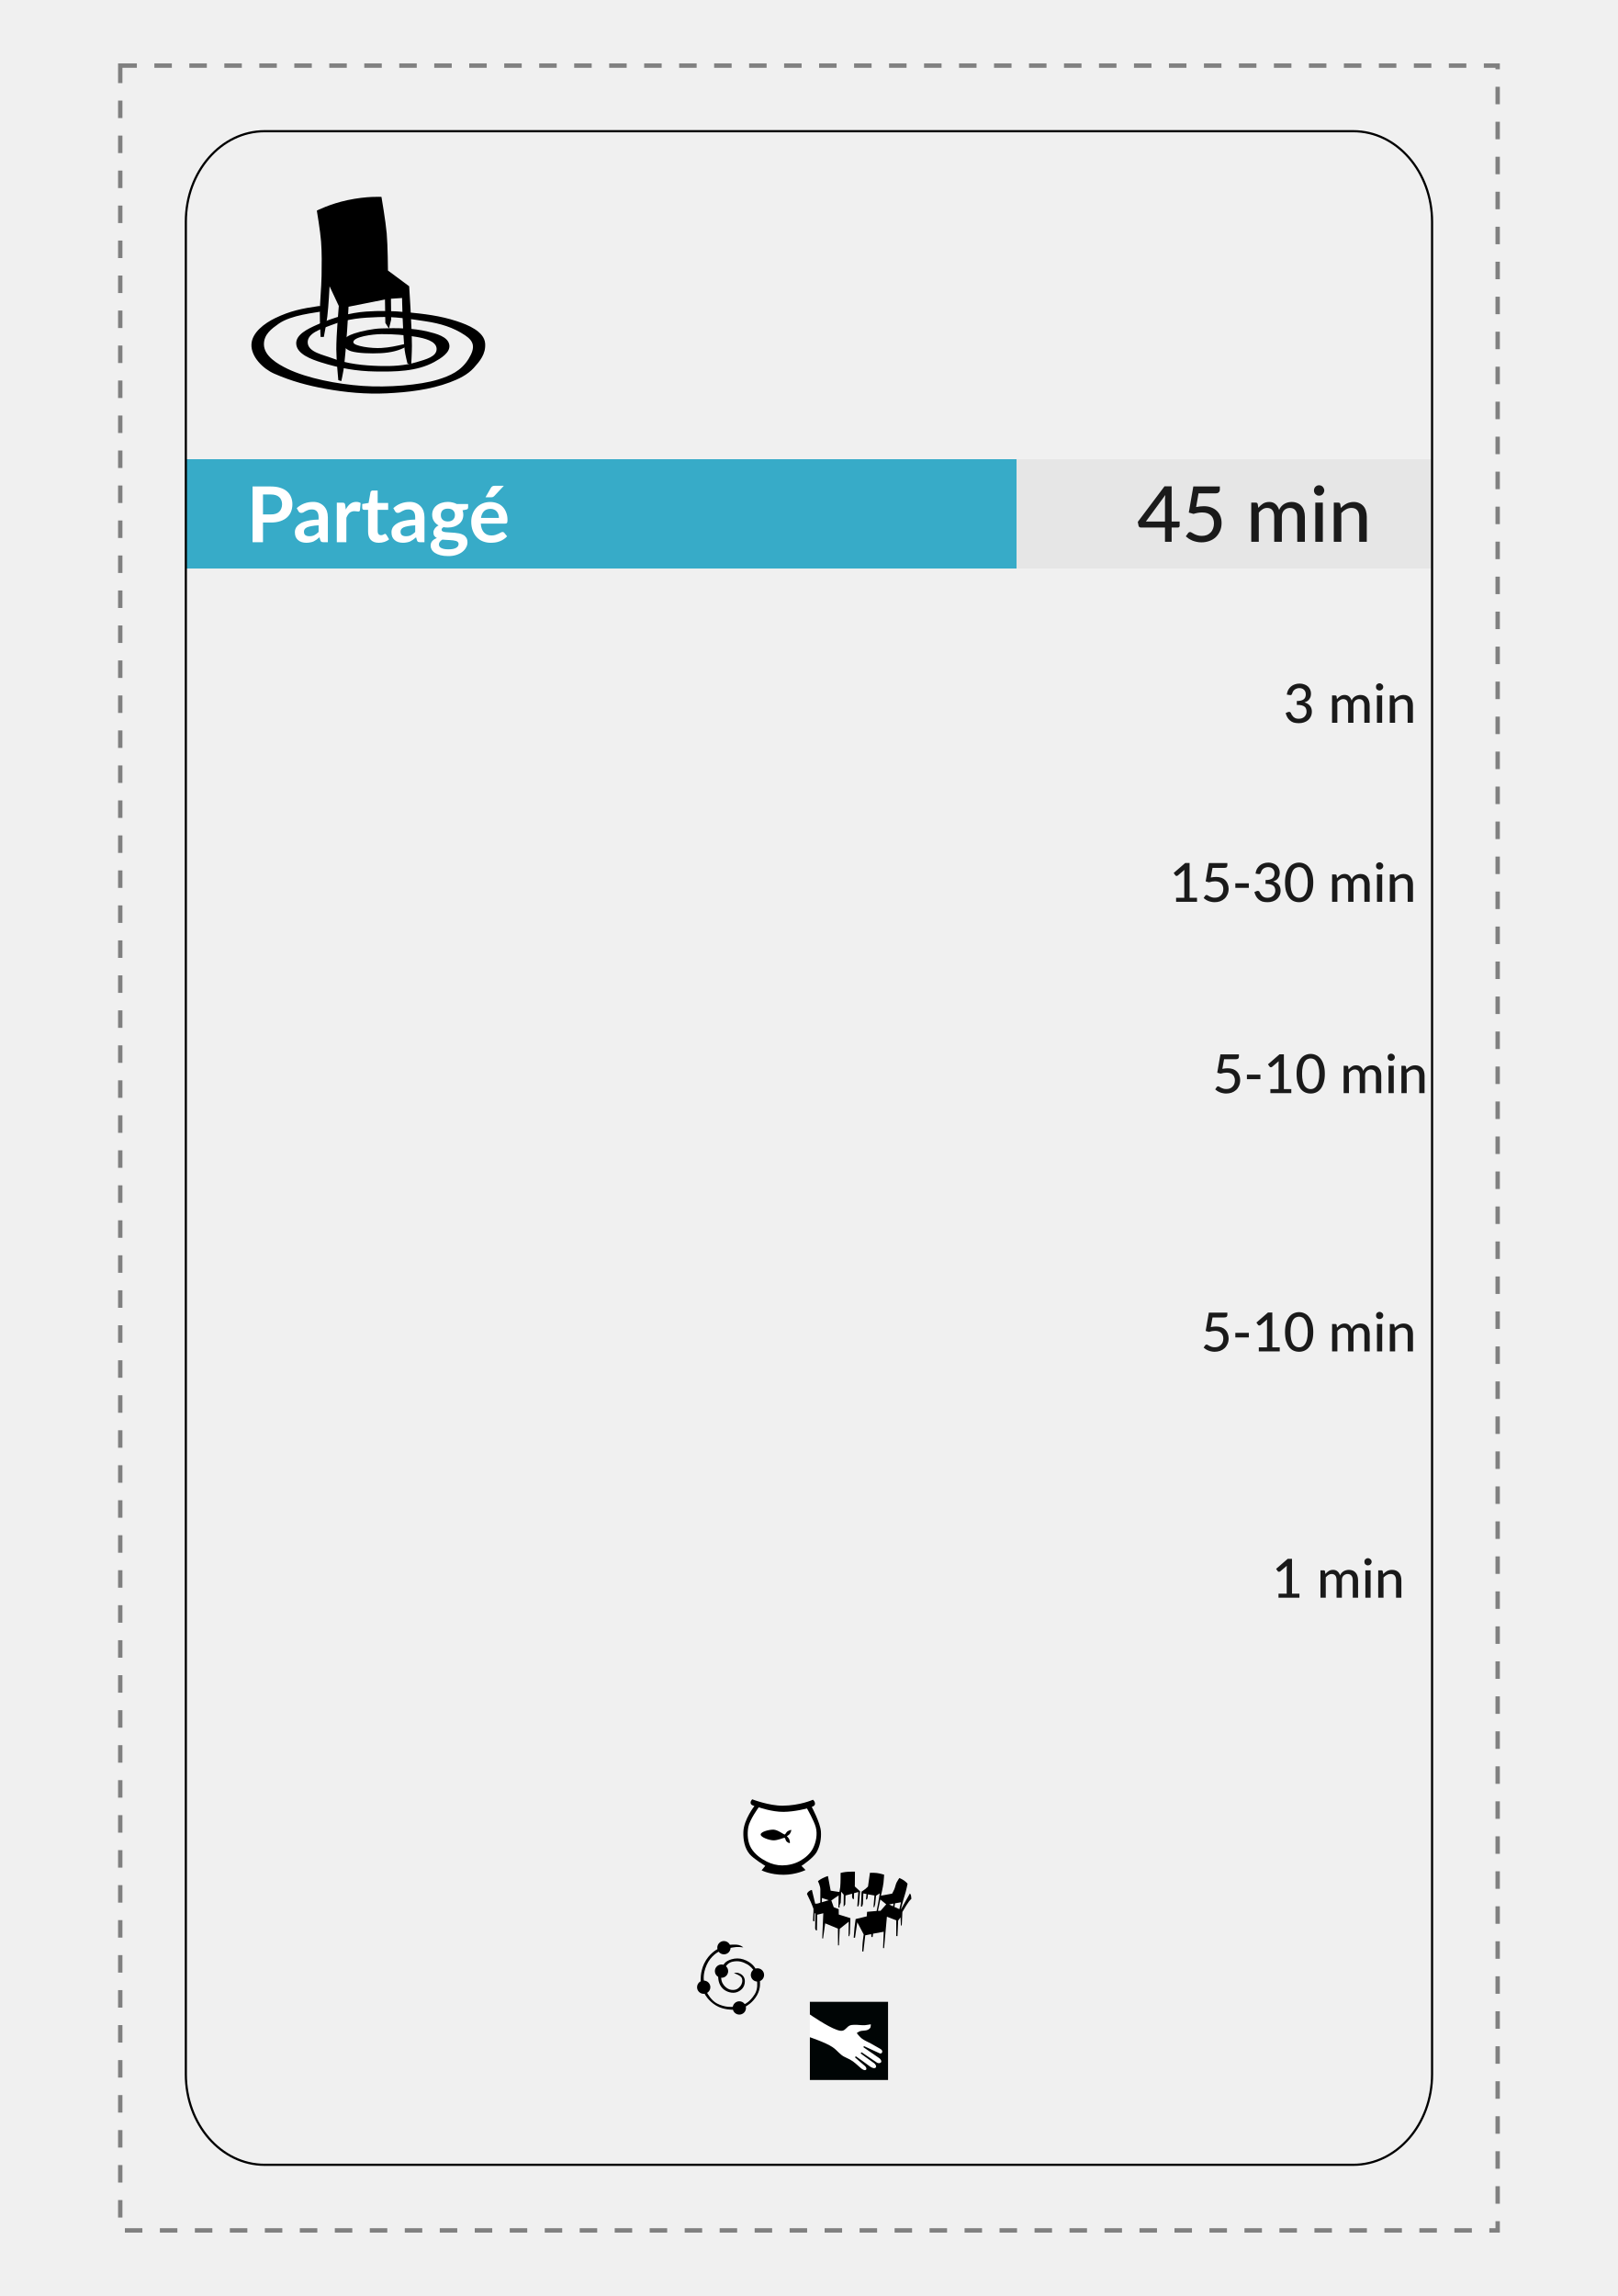
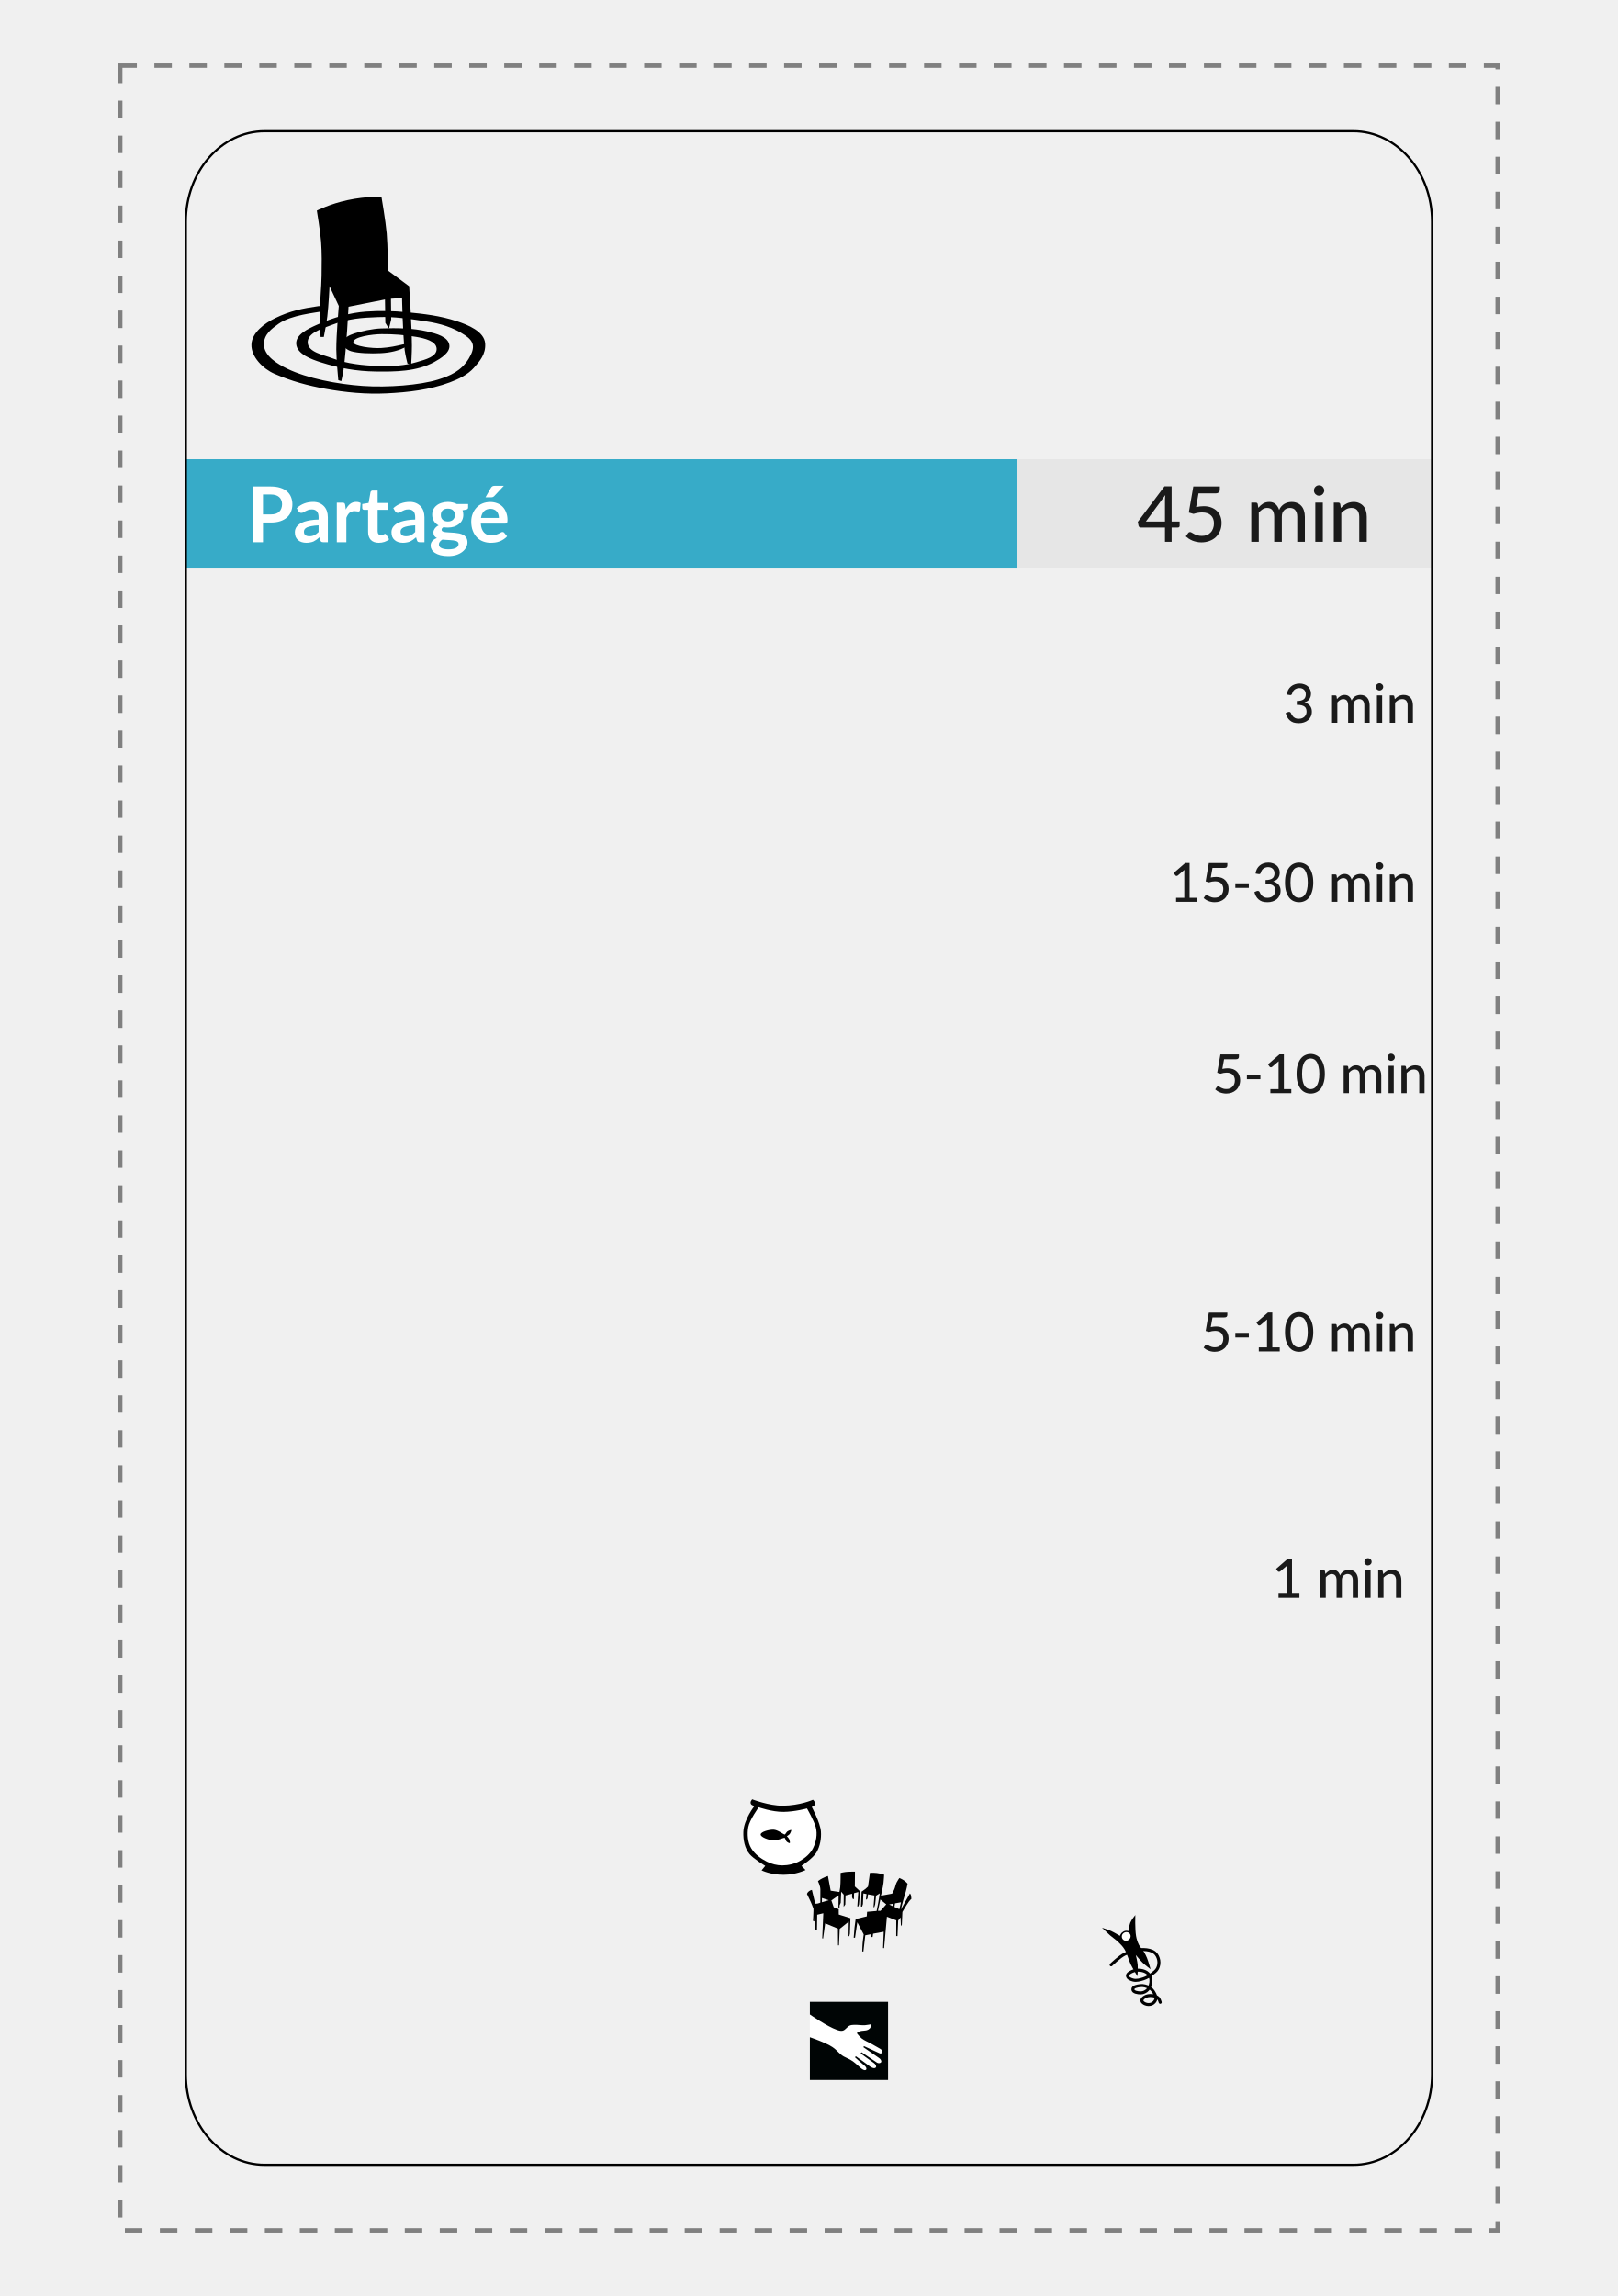
<svg xmlns="http://www.w3.org/2000/svg" xmlns:xlink="http://www.w3.org/1999/xlink" width="74mm" height="105mm" viewBox="0 0 262.205 372.047" id="svg2" version="1.1" enable-background="new">
  <defs id="defs4" />
  <g id="layer1" transform="translate(0,-680.315)" style="display:inline">
    <path style="fill:none;fill-rule:evenodd;stroke:#808080;stroke-width:0.709;stroke-linecap:butt;stroke-linejoin:miter;stroke-miterlimit:4;stroke-dasharray:2.835, 2.835;stroke-dashoffset:0;stroke-opacity:1" d="M 19.488,690.945 V 1041.732 H 242.717 V 690.945 Z" id="path3350" />
  </g>
  <g id="layer2" style="display:inline">
    <path style="fill:none;fill-opacity:1;stroke:none;stroke-width:0.709;stroke-miterlimit:4;stroke-dasharray:2.835, 2.835;stroke-dashoffset:0;stroke-opacity:1" d="m 42.884,21.259 c -7.071,0 -12.766,6.545 -12.766,14.674 l 0,38.477 201.969,0 0,-38.477 c 0,-8.129 -5.692,-14.674 -12.764,-14.674 l -176.439,0 z" id="rect4195-3" />
  </g>
  <g id="layer8" style="display:inline">
    <rect style="display:inline;fill:#37abc8;fill-opacity:1;stroke:none;stroke-width:1;stroke-miterlimit:4;stroke-dasharray:none;stroke-dashoffset:0;stroke-opacity:1" id="rect4178" width="134.646" height="17.717" x="30.118" y="74.409" />
    <text xml:space="preserve" style="font-style:normal;font-weight:normal;line-height:0%;font-family:sans-serif;letter-spacing:0px;word-spacing:0px;display:inline;fill:#000000;fill-opacity:1;stroke:none;stroke-width:1px;stroke-linecap:butt;stroke-linejoin:miter;stroke-opacity:1" x="39.935" y="87.861" id="text4180">
      <tspan id="tspan4182" x="39.935" y="87.861" style="font-style:normal;font-variant:normal;font-weight:bold;font-stretch:normal;font-size:12.5px;line-height:1.25;font-family:Lato;-inkscape-font-specification:'Lato Bold';fill:#ffffff">Partagé</tspan>
    </text>
    <rect y="74.409" x="164.764" height="17.717" width="67.323" id="rect4191" style="display:inline;fill:#e6e6e6;fill-opacity:1;stroke:none;stroke-width:1;stroke-miterlimit:4;stroke-dasharray:none;stroke-dashoffset:0;stroke-opacity:1" />
    <text xml:space="preserve" style="font-style:normal;font-weight:normal;line-height:0%;font-family:sans-serif;letter-spacing:0px;word-spacing:0px;fill:#1a1a1a;fill-opacity:1;stroke:none;stroke-width:1px;stroke-linecap:butt;stroke-linejoin:miter;stroke-opacity:1" x="184.268" y="87.79" id="text4193">
      <tspan id="tspan4195" x="184.268" y="87.79" style="font-style:normal;font-variant:normal;font-weight:500;font-stretch:normal;font-size:12.5px;line-height:1.25;font-family:Lato;-inkscape-font-specification:'Lato Medium';fill:#1a1a1a">45 min</tspan>
    </text>
  </g>
  <g id="layer7">
    <path style="fill:none;fill-rule:evenodd;stroke:none;stroke-width:1px;stroke-linecap:butt;stroke-linejoin:miter;stroke-opacity:1" d="m 99.213,31.89 0,31.89 122.244,0 0,-31.89 z" id="path4300_cib" />
    <flowRoot xml:space="preserve" style="font-style:normal;font-weight:normal;line-height:0.01%;font-family:sans-serif;text-align:end;letter-spacing:0px;word-spacing:0px;text-anchor:end;fill:#000000;fill-opacity:1;stroke:none;stroke-width:1px;stroke-linecap:butt;stroke-linejoin:miter;stroke-opacity:1" id="flowRoot4271" transform="translate(0,6.249281)">
      <flowRegion id="flowRegion4273">
        <use x="0" y="0" xlink:href="#path4300_cib" id="use4275" width="100%" height="100%" />
      </flowRegion>
      <flowPara style="font-style:normal;font-variant:normal;font-weight:bold;font-stretch:normal;font-size:13.375px;line-height:1.25;font-family:Roboto;-inkscape-font-specification:'Roboto Bold';text-align:end;text-anchor:end" id="flowPara4277">Celebrity Interview</flowPara>
    </flowRoot>
  </g>
  <g id="layer6" style="display:inline">
    <path style="fill:none;fill-rule:evenodd;stroke:none;stroke-width:1px;stroke-linecap:butt;stroke-linejoin:miter;stroke-opacity:1" d="m 40.748,31.89 0,31.89 53.15,0 0,-31.89 z" id="path4213" />
    <g transform="matrix(0.8647941,0,0,0.864794,-174.8824,-91.82275)" id="layer30">
      <g id="g4809">
        <path style="fill:#000000;fill-opacity:1;stroke:none;stroke-width:0.265px;stroke-linecap:butt;stroke-linejoin:miter;stroke-opacity:1" d="m 261.597,145.643 c 0,0 2.43,-1.255 5.753,-1.964 3.657,-0.781 6.361,-0.608 6.361,-0.608 0,0 0.78,4.538 0.982,6.829 0.205,2.315 0.234,6.969 0.234,6.969 l 3.976,2.947 c 0,0 0.5,7.417 0.515,11.132 0.005,1.217 -0.14,3.648 -0.14,3.648 l -0.702,-0.327 c 0,0 -0.416,-1.641 -0.514,-2.479 -0.379,-3.238 -0.491,-9.775 -0.491,-9.775 l -2.081,0.14 0.047,3.882 -0.421,1.72 -0.679,-1.08 -0.069,-4.381 -6.829,1.356 c 0,0 -0.391,7.914 -0.935,11.833 -0.099,0.709 -0.421,2.105 -0.421,2.105 l -0.561,-0.187 c 0,0 -0.367,-3.831 -0.374,-5.753 -0.01,-2.717 0.468,-8.138 0.468,-8.138 l -1.731,-3.695 c 0,0 -0.191,3.782 -0.421,5.659 -0.157,1.287 -0.655,3.835 -0.655,3.835 l -0.608,0 c 0,0 -0.151,-2.962 -0.14,-4.443 0.018,-2.341 0.29,-4.675 0.327,-7.016 0.034,-2.136 0.068,-4.278 -0.093,-6.408 -0.147,-1.946 -0.795,-5.8 -0.795,-5.8 z" id="path4803" />
        <path style="fill:#000000;fill-opacity:1;stroke:none;stroke-width:0.265px;stroke-linecap:butt;stroke-linejoin:miter;stroke-opacity:1" d="m 262.873,163.524 -0.902,9.7e-4 c -3.157,0.458 -5.362,0.905 -8.162,2.253 -2.019,0.972 -4.386,2.728 -4.464,4.948 -0.082,2.314 2.179,4.554 4.278,5.472 3.245,1.42 6.292,2.223 9.561,2.82 3.784,0.692 7.666,1.049 11.508,0.861 3.999,-0.195 8.083,-0.656 11.833,-2.058 1.638,-0.612 3.321,-1.412 4.49,-2.713 1.121,-1.248 2.266,-2.573 2.128,-4.56 -0.158,-2.271 -3.23,-3.501 -5.309,-4.186 -3.16,-1.042 -6.201,-1.378 -9.354,-1.684 -2.553,-0.248 -5.136,-0.305 -7.694,-0.117 -2.837,0.209 -5.937,1.019 -9.237,2.502 -1.649,0.741 -3.902,1.802 -3.812,3.531 0.101,1.935 2.849,2.913 4.654,3.485 3.458,1.094 6.696,1.654 10.15,1.707 3.752,0.058 7.787,0.018 11.062,-1.777 1.244,-0.682 3.033,-1.776 2.83,-3.181 -0.229,-1.58 -2.462,-2.136 -4.069,-2.526 -2.769,-0.671 -5.795,-0.679 -8.7,-0.585 -1.555,0.05 -3.713,0.5 -5.034,0.938 -0.897,0.298 -2.087,0.814 -2.146,1.731 -0.048,0.737 0.763,1.364 1.532,1.601 1.238,0.381 3.656,0.47 5.584,0.368 1.729,-0.091 3.514,-0.453 4.89,-1.321 l -0.066,-0.48 c -2.177,0.515 -3.118,0.716 -4.713,0.827 -1.79,0.124 -5.243,-0.341 -5.275,-1.075 -0.044,-1.024 3.62,-1.515 5.292,-1.521 2.256,-0.009 4.357,0.144 6.499,0.513 1.477,0.254 3.774,0.758 3.82,2.232 0.046,1.494 -2.038,1.99 -3.725,2.498 -2.243,0.677 -4.649,0.796 -6.991,0.726 -2.987,-0.089 -6.057,-0.385 -8.847,-1.455 -1.699,-0.652 -4.534,-1.125 -4.597,-2.943 -0.063,-1.811 2.676,-2.585 4.366,-3.241 3.33,-1.293 5.846,-1.398 8.83,-1.521 2.971,-0.123 5.948,0.335 8.887,0.782 2.851,0.433 5.192,1.145 7.41,2.626 1.668,1.115 1.971,2.264 0.679,4.387 -1.415,2.325 -3.536,3.221 -5.764,3.912 -3.343,1.037 -9.387,1.519 -14.089,1.191 -4.81,-0.336 -10.412,-1.429 -14.106,-3.208 -1.9,-0.915 -4.367,-2.396 -4.415,-4.531 -0.043,-1.915 1.447,-2.983 2.745,-3.903 2.39,-1.694 6.822,-2.033 8.458,-2.39 z" id="path4805" />
      </g>
    </g>
  </g>
  <g id="layer5" style="display:inline">
    <rect style="fill:none;fill-opacity:1;stroke:#000000;stroke-width:0.354;stroke-miterlimit:4;stroke-dasharray:none;stroke-dashoffset:0;stroke-opacity:1" id="rect4187" width="201.969" height="329.528" x="30.118" y="21.26" ry="14.674" rx="12.764" />
  </g>
  <g id="layer9">
    <path style="fill:none;fill-rule:evenodd;stroke:none;stroke-width:1.052px;stroke-linecap:butt;stroke-linejoin:miter;stroke-opacity:1" d="M 33.717,96.662 V 340.157 H 188.471 V 96.662 H 33.717" id="pathcib4245" />
    <flowRoot xml:space="preserve" style="font-style:normal;font-weight:normal;line-height:0.85;font-family:sans-serif;letter-spacing:0px;word-spacing:0px;fill:#000000;fill-opacity:1;stroke:none;stroke-width:1px;stroke-linecap:butt;stroke-linejoin:miter;stroke-opacity:1" id="flowRoot4251">
      <flowRegion id="flowRegion4253" style="line-height:0.85">
        <use x="0" y="0" xlink:href="#pathcib4245" id="use4255" width="100%" height="100%" />
      </flowRegion>
      <flowPara id="flowPara4257" style="font-style:normal;font-variant:normal;font-weight:bold;font-stretch:normal;font-size:8.75px;line-height:0.85;font-family:Roboto;-inkscape-font-specification:'Roboto Bold';fill:#999999;fill-opacity:1">Etapes</flowPara>
      <flowPara style="font-style:normal;font-variant:normal;font-weight:normal;font-stretch:normal;font-size:8.75px;line-height:0.85;font-family:Lato;-inkscape-font-specification:Lato;fill:#1a1a1a" id="flowPara4399">L'intervieweur accueille et présente la célébrité et le sujet à aborder.</flowPara>
      <flowPara style="font-style:normal;font-variant:normal;font-weight:normal;font-stretch:normal;font-size:8.75px;line-height:0.85;font-family:Lato;-inkscape-font-specification:Lato;fill:#1a1a1a" id="flowPara4302"> </flowPara>
      <flowPara style="font-style:normal;font-variant:normal;font-weight:normal;font-stretch:normal;font-size:8.75px;line-height:0.85;font-family:Lato;-inkscape-font-specification:Lato;fill:#1a1a1a;fill-opacity:1" id="flowPara4419">L'intervieweur pose des questions que le public est censé poser.</flowPara>
      <flowPara style="font-style:normal;font-variant:normal;font-weight:normal;font-stretch:normal;font-size:8.75px;line-height:0.85;font-family:Lato;-inkscape-font-specification:Lato;fill:#1a1a1a;fill-opacity:1" id="flowPara4275"> </flowPara>
      <flowPara style="font-style:normal;font-variant:normal;font-weight:normal;font-stretch:normal;font-size:8.75px;line-height:0.85;font-family:Lato;-inkscape-font-specification:Lato;fill:#1a1a1a;fill-opacity:1" id="flowPara4278">Les participants génèrent des questions supplémentaires dans une conversation 1-2-4 et les écrivent sur des cartes.</flowPara>
      <flowPara style="font-style:normal;font-variant:normal;font-weight:normal;font-stretch:normal;font-size:8.75px;line-height:0.85;font-family:Lato;-inkscape-font-specification:Lato;fill:#1a1a1a;fill-opacity:1" id="flowPara4280"> </flowPara>
      <flowPara style="font-style:normal;font-variant:normal;font-weight:normal;font-stretch:normal;font-size:8.75px;line-height:0.85;font-family:Lato;-inkscape-font-specification:Lato;fill:#1a1a1a;fill-opacity:1" id="flowPara4282">L'enquêteur passe en revue les cartes, cherche des modèles et pose des questions supplémentaires à la célébrité.</flowPara>
      <flowPara style="font-style:normal;font-variant:normal;font-weight:normal;font-stretch:normal;font-size:8.75px;line-height:0.85;font-family:Lato;-inkscape-font-specification:Lato;fill:#1a1a1a;fill-opacity:1" id="flowPara4284"> </flowPara>
      <flowPara style="font-style:normal;font-variant:normal;font-weight:normal;font-stretch:normal;font-size:8.75px;line-height:0.85;font-family:Lato;-inkscape-font-specification:Lato;fill:#1a1a1a;fill-opacity:1" id="flowPara4290">L'intervieweur fait des commentaires finaux et remercie la célébrité.</flowPara>
    </flowRoot>
  </g>
  <g id="layer4" style="display:inline">
    <text id="text4227" y="117.124" x="207.997" style="font-style:normal;font-weight:normal;line-height:0%;font-family:sans-serif;letter-spacing:0px;word-spacing:0px;fill:#1a1a1a;fill-opacity:1;stroke:none;stroke-width:1px;stroke-linecap:butt;stroke-linejoin:miter;stroke-opacity:1" xml:space="preserve">
      <tspan style="font-style:normal;font-variant:normal;font-weight:500;font-stretch:normal;font-size:8.75px;line-height:1.25;font-family:Lato;-inkscape-font-specification:'Lato Medium';fill:#1a1a1a" y="117.124" x="207.997" id="tspan4229">3 min</tspan>
    </text>
    <text id="text4231" y="146.132" x="189.523" style="font-style:normal;font-weight:normal;line-height:0%;font-family:sans-serif;letter-spacing:0px;word-spacing:0px;fill:#1a1a1a;fill-opacity:1;stroke:none;stroke-width:1px;stroke-linecap:butt;stroke-linejoin:miter;stroke-opacity:1" xml:space="preserve">
      <tspan style="font-style:normal;font-variant:normal;font-weight:500;font-stretch:normal;font-size:8.75px;line-height:1.25;font-family:Lato;-inkscape-font-specification:'Lato Medium';fill:#1a1a1a" y="146.132" x="189.523" id="tspan4233">15-30 min</tspan>
    </text>
    <path style="fill:none;fill-rule:evenodd;stroke:none;stroke-width:1px;stroke-linecap:butt;stroke-linejoin:miter;stroke-opacity:1" d="m 194.882,102.756 v 237.402 h 26.575 V 102.756 Z" id="path4239" />
    <text xml:space="preserve" style="font-style:normal;font-weight:normal;line-height:0%;font-family:sans-serif;letter-spacing:0px;word-spacing:0px;fill:#1a1a1a;fill-opacity:1;stroke:none;stroke-width:1px;stroke-linecap:butt;stroke-linejoin:miter;stroke-opacity:1" x="196.474" y="177.137" id="text4296">
      <tspan id="tspan4298" x="196.474" y="177.137" style="font-style:normal;font-variant:normal;font-weight:500;font-stretch:normal;font-size:8.75px;line-height:1.25;font-family:Lato;-inkscape-font-specification:'Lato Medium';fill:#1a1a1a">5-10 min</tspan>
    </text>
    <text id="text4300" y="218.981" x="194.599" style="font-style:normal;font-weight:normal;line-height:0%;font-family:sans-serif;letter-spacing:0px;word-spacing:0px;fill:#1a1a1a;fill-opacity:1;stroke:none;stroke-width:1px;stroke-linecap:butt;stroke-linejoin:miter;stroke-opacity:1" xml:space="preserve">
      <tspan style="font-style:normal;font-variant:normal;font-weight:500;font-stretch:normal;font-size:8.75px;line-height:1.25;font-family:Lato;-inkscape-font-specification:'Lato Medium';fill:#1a1a1a" y="218.981" x="194.599" id="tspan4302">5-10 min</tspan>
    </text>
    <text xml:space="preserve" style="font-style:normal;font-weight:normal;line-height:0%;font-family:sans-serif;letter-spacing:0px;word-spacing:0px;fill:#1a1a1a;fill-opacity:1;stroke:none;stroke-width:1px;stroke-linecap:butt;stroke-linejoin:miter;stroke-opacity:1" x="206.122" y="258.895" id="text4304">
      <tspan id="tspan4306" x="206.122" y="258.895" style="font-style:normal;font-variant:normal;font-weight:500;font-stretch:normal;font-size:8.75px;line-height:1.25;font-family:Lato;-inkscape-font-specification:'Lato Medium';fill:#1a1a1a">1 min</tspan>
    </text>
  </g>
  <g id="layer10" style="display:inline" transform="translate(0,-5.625)">
    <path style="fill:none;fill-rule:evenodd;stroke:none;stroke-width:1px;stroke-linecap:butt;stroke-linejoin:miter;stroke-opacity:1" d="m 40.748,269.282 v 70.876 H 221.457 v -70.876 z" id="path4343_cib" />
    <flowRoot xml:space="preserve" style="font-style:normal;font-weight:normal;line-height:0.01%;font-family:sans-serif;letter-spacing:0px;word-spacing:0px;fill:#000000;fill-opacity:1;stroke:none;stroke-width:1px;stroke-linecap:butt;stroke-linejoin:miter;stroke-opacity:1" id="flowRoot4351" transform="translate(-5.625,17.78125)">
      <flowRegion id="flowRegion4353">
        <use x="0" y="0" xlink:href="#path4343_cib" id="use4355" width="100%" height="100%" />
      </flowRegion>
      <flowPara id="flowPara4357" style="font-style:normal;font-variant:normal;font-weight:bold;font-stretch:normal;font-size:8.75px;line-height:1.25;font-family:Roboto;-inkscape-font-specification:'Roboto Bold';fill:#999999;fill-opacity:1">Fonctionne avec</flowPara>
-       <flowPara id="flowPara4359" style="font-style:normal;font-variant:normal;font-weight:normal;font-stretch:normal;font-size:8.75px;line-height:1.25;font-family:Lato;-inkscape-font-specification:Lato;fill:#1a1a1a">Expérience utilisateur        </flowPara>
+       <flowPara id="flowPara4359" style="font-style:normal;font-variant:normal;font-weight:normal;font-stretch:normal;font-size:8.75px;line-height:1.25;font-family:Lato;-inkscape-font-specification:Lato;fill:#1a1a1a">Expérience Utilisateur        </flowPara>
      <flowPara style="font-style:normal;font-variant:normal;font-weight:normal;font-stretch:normal;font-size:8.75px;line-height:1.25;font-family:Lato;-inkscape-font-specification:Lato;fill:#1a1a1a" id="flowPara1">Open Space Technologie           </flowPara>
-       <flowPara style="font-style:normal;font-variant:normal;font-weight:normal;font-stretch:normal;font-size:8.75px;line-height:1.25;font-family:Lato;-inkscape-font-specification:Lato;fill:#1a1a1a" id="flowPara3">Purpose-To-Pratice</flowPara>
-       <flowPara style="font-style:normal;font-variant:normal;font-weight:normal;font-stretch:normal;font-size:8.75px;line-height:1.25;font-family:Lato;-inkscape-font-specification:Lato;fill:#1a1a1a" id="flowPara2">Ce que j'Attends de vous </flowPara>
+       <flowPara style="font-style:normal;font-variant:normal;font-weight:normal;font-stretch:normal;font-size:8.75px;line-height:1.25;font-family:Lato;-inkscape-font-specification:Lato;fill:#1a1a1a" id="flowPara3">Dialogue sur la Découverte et l'Action</flowPara>
+       <flowPara style="font-style:normal;font-variant:normal;font-weight:normal;font-stretch:normal;font-size:8.75px;line-height:1.25;font-family:Lato;-inkscape-font-specification:Lato;fill:#1a1a1a" id="flowPara2">Ce que j'Attends de Vous </flowPara>
      <flowPara style="font-style:normal;font-variant:normal;font-weight:normal;font-stretch:normal;font-size:8.75px;line-height:1.25;font-family:Lato;-inkscape-font-specification:Lato;fill:#1a1a1a" id="flowPara4273"> </flowPara>
    </flowRoot>
-     <g transform="matrix(0.252962,0,0,0.252962,18.39892,272.7721)" id="layer27" style="display:inline;enable-background:new">
-       <path id="path4757" transform="scale(0.2645833)" d="m 1478.029,707.971 c -8.884,4.3e-4 -16.085,7.202 -16.086,16.086 0.01,1.2 0.147,2.396 0.42,3.564 L 1462,727.75 c 0,0 -20.261,10.196 -32,35 -9.904,20.927 -8.25,42.5 -8.25,42.5 l 0.031,0.1 c -5.401,2.742 -8.805,8.286 -8.805,14.344 4e-4,8.884 7.202,16.086 16.086,16.086 0.802,-0.005 1.602,-0.069 2.394,-0.193 l 0.293,0.914 c 0,0 8.082,16.14 27.5,27.75 17.587,10.516 40.25,10 40.25,10 l 0.322,-0.08 c 1.922,6.979 8.269,11.814 15.508,11.814 8.884,-4.3e-4 16.085,-7.202 16.086,-16.086 -0.01,-1.208 -0.15,-2.412 -0.426,-3.588 0.723,-0.551 16.927,-8.564 27.51,-27.811 9.217,-16.763 6.595,-31.757 6.703,-33.602 6.074,-2.457 10.051,-8.352 10.055,-14.904 -4e-4,-8.885 -7.203,-16.087 -16.088,-16.086 -1.606,0.006 -3.202,0.252 -4.734,0.73 -0.335,-0.615 -7.75,-15.147 -29.311,-22.264 -9.381,-3.096 -19.49,-3.045 -28.947,-0.193 -15.239,4.595 -18.292,12.266 -19.311,13.23 -1.514,-0.461 -3.089,-0.696 -4.672,-0.697 -8.885,4.3e-4 -16.087,7.203 -16.086,16.088 0.01,5.709 3.039,10.986 7.967,13.867 0.385,2.175 -0.358,17.67 11.674,28.83 8.596,7.973 23.297,12.18 34.25,8 10.129,-3.866 18.892,-12.241 18.689,-26.619 -0.132,-9.315 -5.531,-15.255 -12.427,-18.293 -8.513,-3.75 -13.838,-0.811 -13.838,-0.811 0,0 15.739,4.848 18.798,11.533 2.767,6.047 0.944,14.506 -3.222,19.689 -5.09,6.332 -11.199,10.62 -22.644,9.015 -10.368,-1.454 -18.695,-11.452 -21.177,-16.922 -2.221,-4.894 -2.962,-10.842 -2.937,-12.252 0.317,0.025 0.635,0.041 0.953,0.047 8.885,6.7e-4 16.087,-7.201 16.088,-16.086 -0.01,-4.507 -1.905,-8.804 -5.231,-11.846 L 1483.25,768.5 c 0,0 5.058,-8.51 16.188,-10.688 14.881,-2.911 24.481,0.718 34.938,6.375 7.808,4.224 14.375,12.812 14.375,12.812 l 0.195,0.59 c -3.707,3.053 -5.857,7.602 -5.861,12.404 0.01,8.524 6.667,15.561 15.178,16.043 0.051,0.84 2.673,17.582 -5.637,30.713 -12.077,19.084 -23.18,23.037 -24.191,23.85 -3.011,-4.251 -7.894,-6.781 -13.104,-6.789 -7.835,0.009 -14.524,5.661 -15.84,13.385 l -0.24,0.055 c 0,0 -18.181,2.359 -38.25,-8.25 -14.015,-7.409 -22.723,-24.162 -23.664,-25.529 4.842,-2.903 7.808,-8.132 7.814,-13.777 -0.01,-8.7 -6.932,-15.817 -15.629,-16.064 0.047,-1.095 -3.234,-15.287 6.729,-37.879 9.786,-22.19 28.5,-31.75 28.5,-31.75 l 0.519,-0.168 c 3.041,3.973 7.757,6.306 12.76,6.311 8.715,-0.008 15.838,-6.954 16.066,-15.666 0.282,-0.074 9.39,-1.875 14.154,-2.102 5.564,-0.265 10,0.188 16.688,0.875 -2.625,-2.312 -8.151,-5.996 -16.188,-6.562 -5.418,-0.382 -15.698,0.152 -16.293,0.273 -2.704,-5.501 -8.299,-8.987 -14.428,-8.99 z" style="fill:#000000;fill-opacity:1;stroke:none;stroke-width:1px;stroke-linecap:butt;stroke-linejoin:miter;stroke-opacity:1" />
-     </g>
    <g transform="matrix(0.3373244,0,0,0.3373245,29.15098,295.8808)" id="g81" style="display:inline;enable-background:new">
      <g id="g80">
        <path style="fill:#000000;fill-opacity:1;stroke:none;stroke-width:1px;stroke-linecap:butt;stroke-linejoin:miter;stroke-opacity:1" d="m 1221.853,145.943 c -2.387,-0.004 -5.564,0.043 -8.726,0.238 -7.041,0.435 -13.352,2.111 -13.352,2.111 0,0 0.155,17.266 -0.697,25.84 -0.294,2.956 -1.52,8.783 -1.52,8.783 l -15.82,-2.371 -4.969,-26.596 c 0,0 -4.147,1.111 -9.76,3.947 -5.652,2.856 -8.354,5.377 -8.354,5.377 0,0 4.399,8.636 4.357,15.209 -0.05,7.746 -0.076,23.693 -0.076,23.693 0,0 -2.136,1.17 -4.896,1.693 -2.882,0.546 -4.428,0.217 -4.428,0.217 l -5.963,-24.916 c 0,0 -2.548,0.209 -5.533,2.572 -2.904,2.299 -3.408,4.766 -3.408,4.766 l 6.726,14.139 c 0,0 4.789,11.075 5.043,12.688 0.31,1.967 -0.84,21.936 -0.84,21.936 l 2.445,1.146 0.521,-15.223 1.389,0.854 -0.457,27.59 1.527,2.98 1.758,0.076 0.459,-28.508 11.082,-2.674 -1.949,45.506 1.514,0.434 3.836,-27.617 23.131,9.566 0.217,30.373 1.674,0.053 1.351,-30.047 16.43,-13.025 -0.379,26.428 1.406,-0.055 1.025,-4.809 0.973,-27.834 -21.18,-6.68 -0.076,-9.707 -9.02,-3.516 -4.356,-12.381 13.223,-9.096 -0.383,21.859 2.064,0.152 v -3.822 l 2.139,-4.891 0.842,-20.023 4.586,5.426 -0.154,22.088 2.982,-4.357 0.502,-16.328 11.879,-3.16 v 6.572 l 1.147,2.676 2.139,0.688 0.23,-10.93 7.719,-2.062 -1.758,26.061 1.605,0.23 1.375,-3.668 2.064,-23.924 -9.555,-8.789 L 1225.838,146 c 0,0 -1.598,-0.053 -3.984,-0.057 z m -55.98,47.846 12.375,4.055 -12.43,3.674 z" transform="scale(0.2645833)" id="path79" />
        <path style="fill:#000000;fill-opacity:1;stroke:none;stroke-width:1px;stroke-linecap:butt;stroke-linejoin:miter;stroke-opacity:1" d="m 1253.047,148.064 -3.516,24.992 c 0,0 -3.015,2.961 -4.662,4.279 -2.229,1.785 -7.031,4.891 -7.031,4.891 l -1.147,26.98 2.139,0.229 1.453,-4.738 0.84,-19.184 5.674,1.146 -1.012,9.707 1.566,0.152 1.338,-2.369 0.807,-6.994 11.721,2.121 -1.709,21.076 1.445,0.098 1.543,-5.197 1.668,-15.619 6.68,-4.238 -2.582,16.109 -3.09,15.889 -17.322,1.518 -0.611,8.256 -20.178,4.891 c 0,0 -1.47,10.18 -2.014,15.293 -0.656,6.174 -1.502,18.564 -1.502,18.564 l 2.369,0.076 4.176,-28.072 11.609,22.008 c 0,0 -1.002,7.421 -1.42,10.658 -0.518,4.015 -0.704,7.202 -0.912,11.357 -0.143,2.849 -0.365,8.771 -0.365,8.771 l 2.113,0.395 3.447,-29.549 10.815,-2.18 0.344,5.312 h 2.141 l 0.879,-6.076 19.295,-3.549 -1.143,29.65 1.834,0.152 5.121,-57.092 16.967,6.572 -0.076,28.584 2.293,0.076 1.258,-28.244 4.312,-5.83 0.697,16.014 1.603,-2.57 1.07,-23.238 c 0,0 4.788,-8.134 7.262,-12.152 3.121,-5.069 6.496,-9.631 8.941,-11.465 0,0 0.061,-2.711 -0.459,-5.502 -0.609,-3.266 -2.139,-4.434 -2.139,-4.434 l -16.357,29.195 c 0,0 3.738,-16.007 6.42,-24.15 3.494,-10.61 5.732,-22.699 5.732,-22.699 0,0 -2.363,-3.13 -6.648,-6.039 -4.133,-2.806 -8.254,-4.355 -8.254,-4.355 0,0 -3.683,5.279 -5.045,8.178 -1.863,3.967 -2.511,8.414 -4.203,12.457 -1.113,2.659 -3.898,7.721 -3.898,7.721 l -20.33,3.744 c 0,0 3.731,-15.441 4.662,-23.311 0.55,-4.633 1.147,-14.827 1.147,-14.827 0,0 -7.581,-2.333 -13.375,-3.058 -4.346,-0.475 -8.055,-0.503 -12.381,-0.381 z m 18.877,48.455 10.701,8.789 -10.318,11.77 -4.738,0.076 z m 37.488,5.082 -2.941,12.496 -8.943,-4.051 1.07,-6.572 z m -13.643,2.332 -0.727,5.043 -7.145,-3.439 z" transform="scale(0.2645833)" id="path80" />
      </g>
    </g>
    <g transform="matrix(0.5053863,0,0,0.5053863,20.90085,194.7209)" id="layer24" style="display:inline">
      <path id="path4771" d="m 202.869,225.524 c 0,0 2.8,1.438 7.078,1.422 4.008,-0.015 7.013,-1.525 7.013,-1.525 l -1.308,-1.319 c 0,0 3.734,-2.463 4.812,-4.333 1.146,-1.987 1.595,-4.444 1.424,-6.732 -0.209,-2.782 -2.935,-7.838 -2.935,-7.838 0,0 0.684,-0.256 0.899,-0.572 0.215,-0.316 0.144,-0.668 0.05,-0.981 -0.091,-0.302 -0.562,-0.761 -0.562,-0.761 0,0 -4.103,1.874 -9.755,1.91 -4.346,0.028 -9.739,-2.047 -9.739,-2.047 0,0 -0.467,0.555 -0.505,0.895 -0.03,0.264 0.014,0.511 0.225,0.766 0.212,0.255 1.006,0.494 1.006,0.494 0,0 -3.409,4.3 -3.548,8.306 -0.089,2.561 0.407,5.199 1.986,7.099 1.283,1.543 5.034,3.777 5.034,3.777 z" style="fill:#000000;fill-opacity:1;stroke:none;stroke-width:0.265px;stroke-linecap:butt;stroke-linejoin:miter;stroke-opacity:1" />
      <path id="path4769" d="m 201.951,205.301 c 0,0 4.24,1.516 7.963,1.473 3.704,-0.043 7.507,-1.099 7.507,-1.099 0,0 2.281,3.948 2.83,6.057 0.567,2.177 0.119,4.678 -0.889,6.688 -0.869,1.735 -2.471,3.119 -4.163,4.069 -1.711,0.961 -3.744,1.442 -5.706,1.45 -1.702,0.007 -3.438,-0.452 -4.958,-1.216 -1.956,-0.983 -3.801,-2.321 -5.005,-4.303 -1.119,-1.842 -1.326,-4.502 -0.935,-6.735 0.414,-2.368 3.356,-6.384 3.356,-6.384 z" style="fill:#ffffff;fill-opacity:1;stroke:none;stroke-width:0.265px;stroke-linecap:butt;stroke-linejoin:miter;stroke-opacity:1" />
      <path id="path4773" d="m 202.572,214.015 c 0.052,-0.881 2.698,-1.569 4.085,-1.538 1.386,0.031 3.271,1.536 3.555,1.554 0.285,0.019 0.546,-0.66 0.852,-0.926 0.305,-0.266 1.222,-0.604 1.315,-0.529 0.093,0.074 -0.232,0.958 -0.488,1.29 -0.256,0.332 -0.918,0.695 -0.918,0.695 0,0 0.635,0.662 0.777,1.05 0.142,0.388 0.285,1.078 0.149,1.166 -0.136,0.088 -0.829,-0.255 -1.1,-0.596 -0.271,-0.341 -0.316,-1.086 -0.636,-1.09 -0.32,-0.005 -2.156,0.853 -3.539,0.81 -1.383,-0.043 -4.103,-1.004 -4.051,-1.885 z" style="fill:#000000;fill-opacity:1;stroke:none;stroke-width:0.265px;stroke-linecap:butt;stroke-linejoin:miter;stroke-opacity:1" />
    </g>
    <g transform="matrix(0.6823783,0,0,0.6823782,-75.66338,326.0781)" id="layer19" style="display:inline">
      <g id="g5139">
        <path style="fill:#ffffff;fill-opacity:1;stroke:none;stroke-width:0.265px;stroke-linecap:butt;stroke-linejoin:miter;stroke-opacity:1" d="m 303.224,5.747 h 18.569 V 24.316 h -18.569 z" id="path5135" />
        <path style="opacity:1;fill:#000505;fill-opacity:1;stroke:none;stroke-width:3.647;stroke-linecap:round;stroke-miterlimit:4;stroke-dasharray:none;stroke-opacity:1" d="m 1146.043,21.723 v 11.352 c 0.41,0.286 15.568,10.842 24.207,13.801 1.672,0.573 3.534,1.175 5.25,0.75 2.548,-0.631 3.951,-3.618 6.375,-4.625 1.208,-0.502 2.568,-0.562 3.875,-0.625 3.294,-0.159 6.586,0.563 9.875,0.316 1.573,-0.118 5.111,-0.779 5.111,-0.779 0,0 0.034,1.795 -0.236,2.588 -0.313,0.921 -1.149,1.654 -2,2.125 -2.639,1.459 -5.364,0.538 -8.125,1.75 -0.71,0.312 -2.25,1.438 -2.25,1.438 0,0 2.739,3.524 4.625,4.938 2.433,1.822 5.345,2.896 8,4.375 2.804,1.562 5.162,2.892 8.375,4.75 1.929,1.116 2.156,2.088 1.75,3.25 -0.314,0.899 -1.225,1.282 -2.375,0.75 -4.608,-2.131 -13.875,-6.375 -13.875,-6.375 l -0.58,0.926 c 0,0 9.118,6.356 14.205,9.824 1.109,0.756 2.384,2.442 1.75,3.625 -0.576,1.075 -2.611,1.179 -3.625,0.5 C 1202.202,73.581 1192.441,67 1192.441,67 l -0.846,0.984 c 0,0 7.514,5.687 12.029,8.766 1.157,0.789 2.494,2.777 1.625,3.875 -1.101,1.391 -3.842,0.205 -5.25,-0.875 -3.588,-2.751 -12.678,-9.125 -12.678,-9.125 L 1186.5,71.5 c 0,0 5.48,5.043 8.875,7.75 0.927,0.739 1.941,2.515 1.125,3.375 -1.079,1.137 -3.334,-0.239 -4.531,-1.25 -3.618,-3.057 -6.138,-5.807 -9.889,-7.816 -1.65,-0.884 -4.005,-1.864 -5.641,-2.773 -1.6,-0.889 -3.066,-2.182 -4.389,-3.447 -2.13,-2.037 -3.325,-3.363 -5.771,-5.006 -6.074,-4.079 -20.105,-8.772 -20.236,-8.816 v 38.389 h 70.182 V 21.723 Z" transform="scale(0.2645833)" id="rect5083" />
      </g>
    </g>
+     <g transform="matrix(0.3565866,0,0,0.3565866,130.3758,303.3038)" id="layer13" style="display:inline">
+       <g id="g4728">
+         <path style="fill:none;fill-opacity:1;stroke:#000000;stroke-width:1.365;stroke-linecap:round;stroke-linejoin:miter;stroke-miterlimit:4;stroke-dasharray:none;stroke-opacity:1" d="m 139.379,58.067 c 0,0 3.827,-3.722 6.189,-4.866 2.668,-1.292 5.683,-2.155 8.646,-2.079 1.724,0.044 3.624,0.376 4.961,1.465 1.011,0.823 1.623,2.164 1.843,3.449 0.209,1.225 -0.005,2.577 -0.567,3.685 -0.544,1.073 -1.591,1.827 -2.551,2.551 -1.165,0.879 -2.439,1.676 -3.827,2.126 -1.509,0.489 -3.191,0.973 -4.725,0.567 -1.023,-0.271 -2.485,-0.834 -2.551,-1.89 -0.06,-0.956 1.215,-1.571 2.079,-1.984 1.204,-0.576 2.648,-0.706 3.969,-0.52 1.173,0.165 2.411,0.591 3.26,1.417 0.773,0.752 1.306,1.853 1.37,2.929 0.093,1.556 -0.427,3.278 -1.465,4.441 -0.774,0.868 -2.003,1.457 -3.166,1.465 -1.311,0.008 -3.555,-0.296 -3.591,-1.606 -0.034,-1.239 2.078,-1.544 3.307,-1.701 1.425,-0.182 2.958,0.232 4.205,0.945 0.9,0.514 1.62,1.364 2.126,2.268 0.495,0.883 1.021,1.941 0.803,2.929 -0.2,0.906 -0.957,1.729 -1.795,2.126 -0.882,0.418 -2.019,0.4 -2.929,0.047 -0.686,-0.266 -1.548,-0.779 -1.606,-1.512 -0.055,-0.694 0.684,-1.287 1.276,-1.654 0.912,-0.566 2.088,-0.707 3.158,-0.628 1.026,0.076 2.139,0.356 2.906,1.042 0.552,0.494 0.976,1.996 0.976,1.996" id="path4719" />
+         <path style="fill:#000000;fill-opacity:1;stroke:none;stroke-width:0.265px;stroke-linecap:butt;stroke-linejoin:miter;stroke-opacity:1" d="m 151.332,63.264 c 0,0 0.258,-3.454 0.114,-5.172 -0.128,-1.52 -0.861,-4.494 -0.861,-4.494 0,0 2.019,2.456 3.163,3.554 1.1,1.056 3.538,2.899 3.538,2.899 0,0 -0.934,-3.421 -1.598,-5.061 -0.392,-0.968 -0.867,-1.906 -1.404,-2.802 -0.68,-1.135 -1.697,-2.058 -2.29,-3.24 -0.616,-1.229 -1.036,-2.568 -1.276,-3.922 -0.559,-3.152 -0.353,-9.597 -0.353,-9.597 0,0 -1.792,2.223 -2.315,3.53 -0.473,1.18 -0.687,3.752 -0.687,3.752 0,0 -1.037,-0.197 -1.539,-0.086 -0.595,0.131 -1.168,0.444 -1.612,0.861 -0.399,0.375 -0.865,1.398 -0.865,1.398 0,0 -2.543,-1.533 -3.891,-2.146 -1.368,-0.621 -4.235,-1.54 -4.235,-1.54 0,0 2.422,2.378 3.697,3.496 1.202,1.054 2.573,1.911 3.721,3.024 1.002,0.971 2.005,1.979 2.74,3.166 1.355,2.187 1.844,4.812 2.977,7.122 0.886,1.808 2.977,5.256 2.977,5.256 z" id="path4721" />
+         <path style="fill:#fffffa;fill-opacity:1;stroke:none;stroke-width:0.265px;stroke-linecap:butt;stroke-linejoin:miter;stroke-opacity:1" d="m 144.459,44.268 c 0.266,-0.479 0.775,-0.857 1.303,-1.002 0.503,-0.139 1.099,-0.072 1.554,0.184 0.401,0.225 0.731,0.642 0.852,1.086 0.133,0.488 0.048,1.063 -0.2,1.503 -0.263,0.466 -0.742,0.845 -1.253,1.002 -0.47,0.144 -1.035,0.112 -1.47,-0.117 -0.438,-0.23 -0.793,-0.679 -0.935,-1.153 -0.145,-0.482 -0.094,-1.063 0.15,-1.503 z" id="path4723" />
+       </g>
+     </g>
  </g>
</svg>
